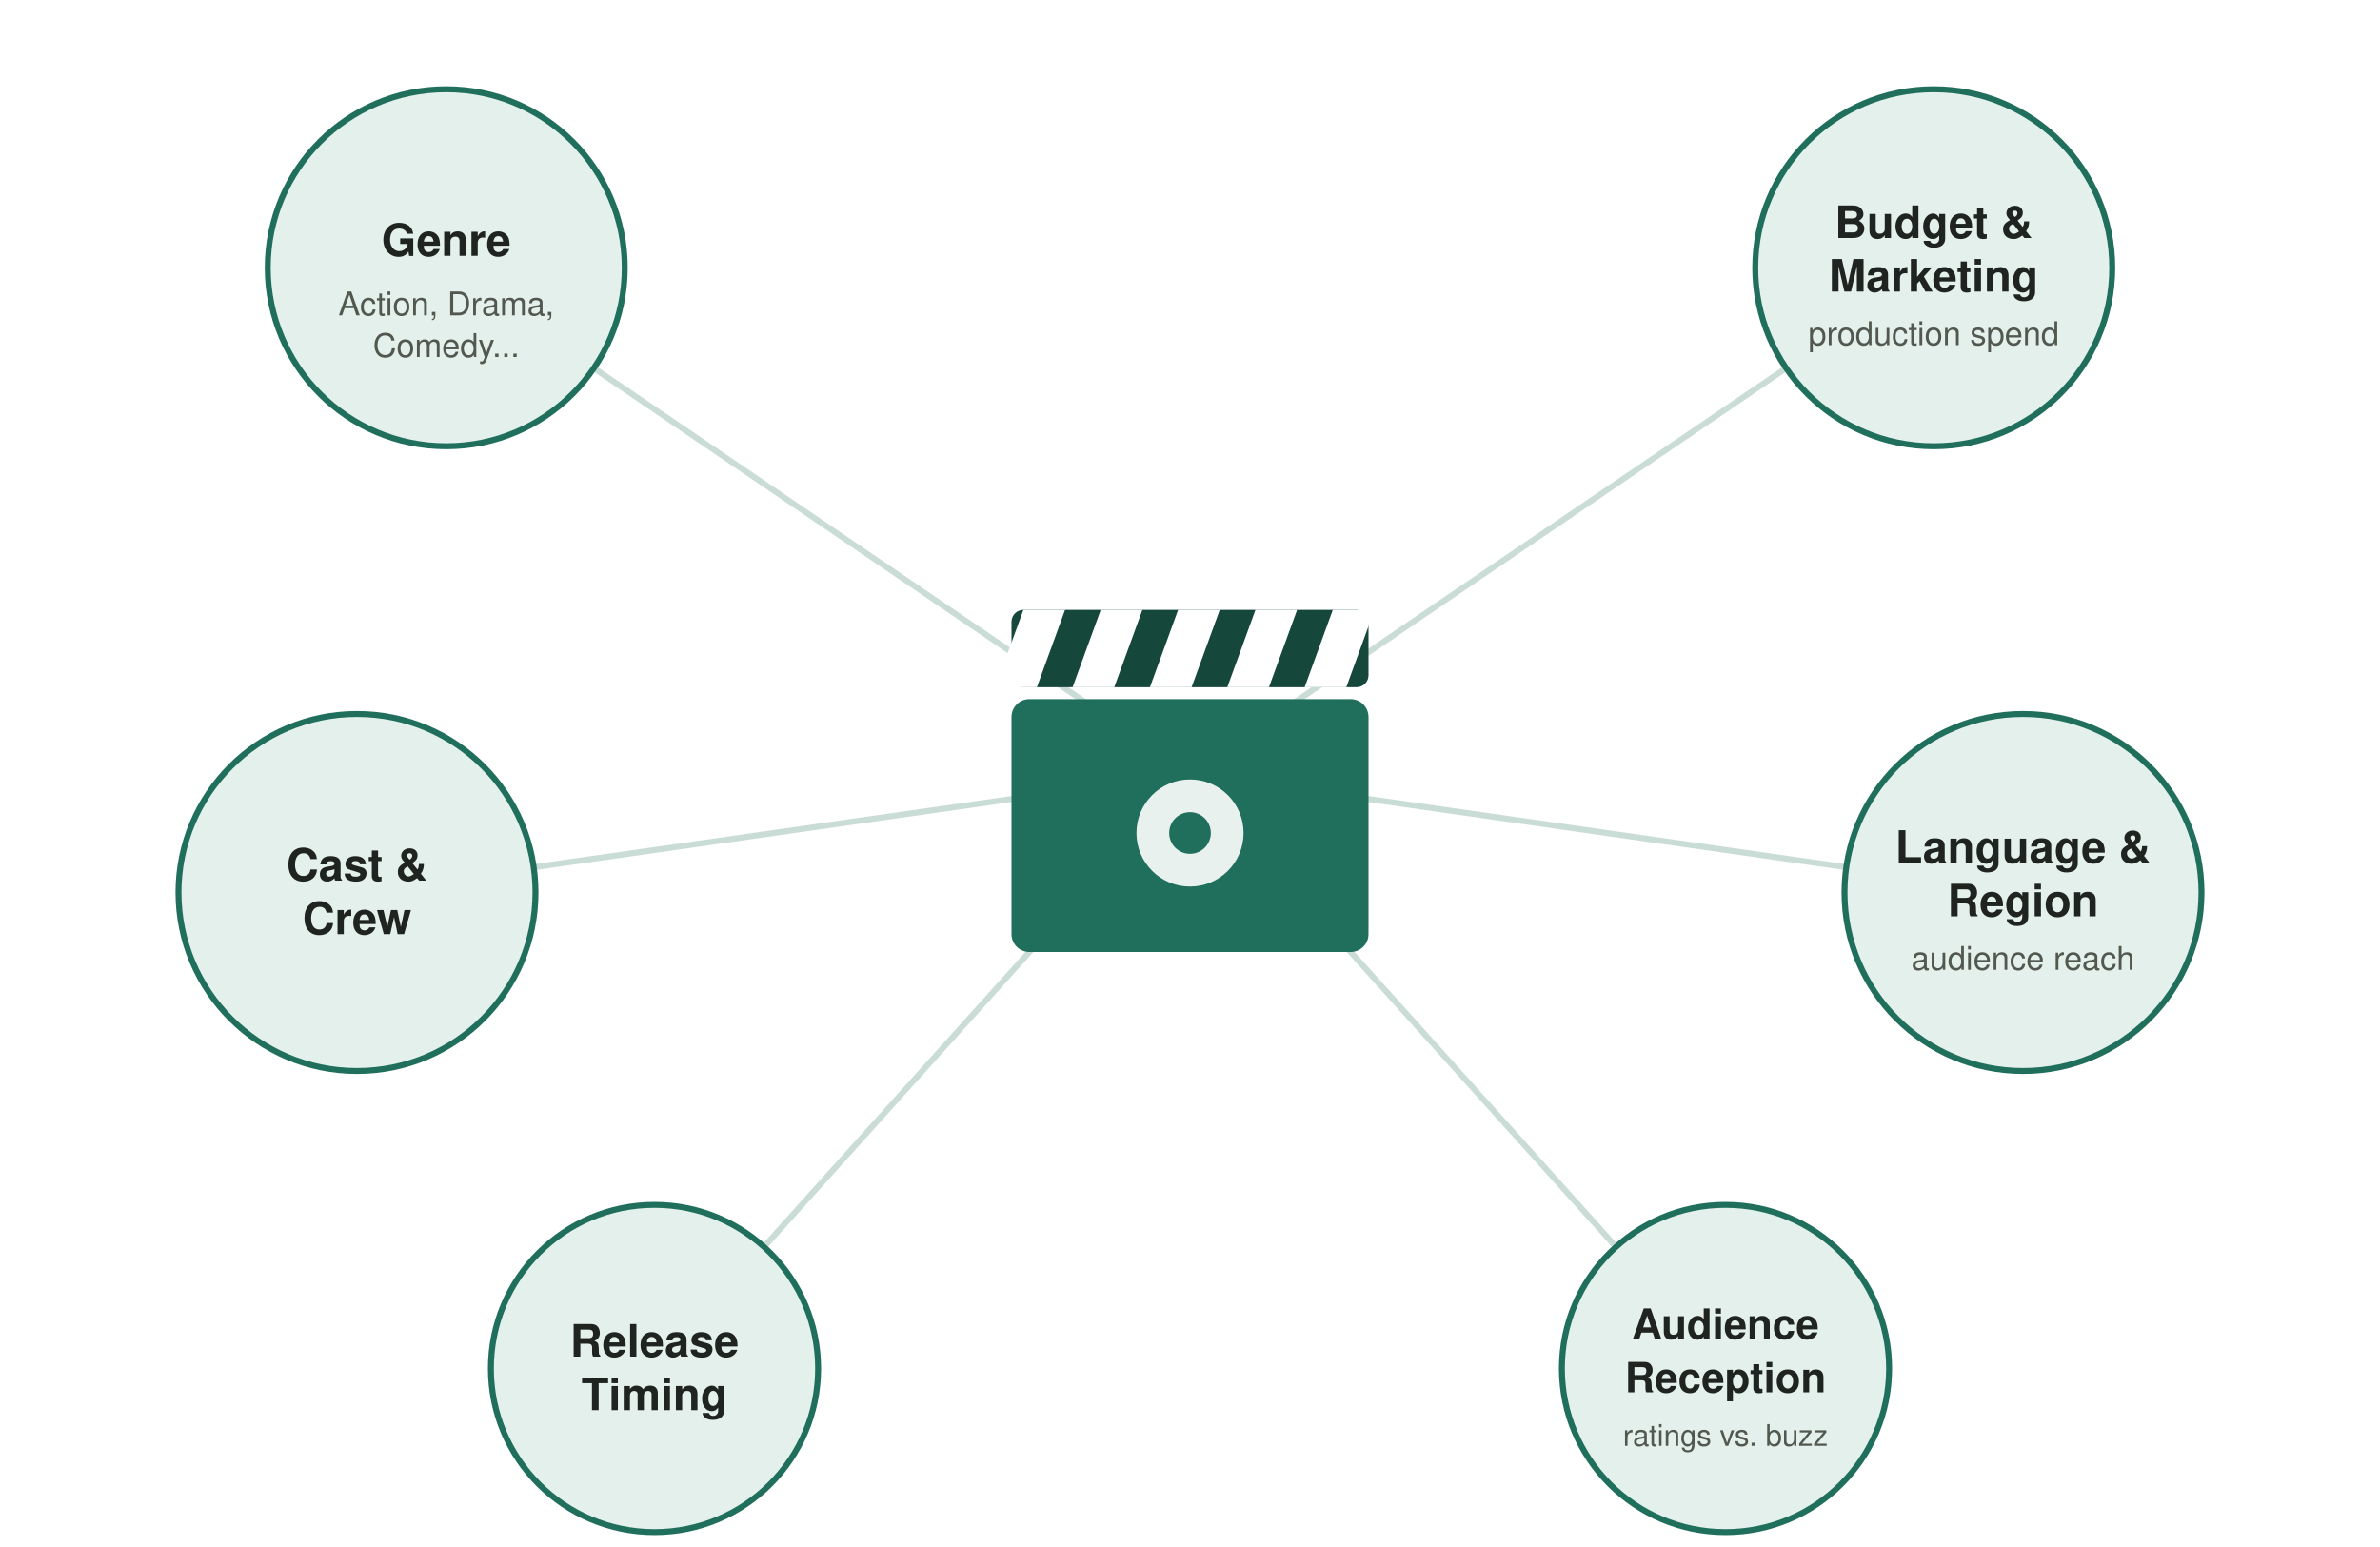
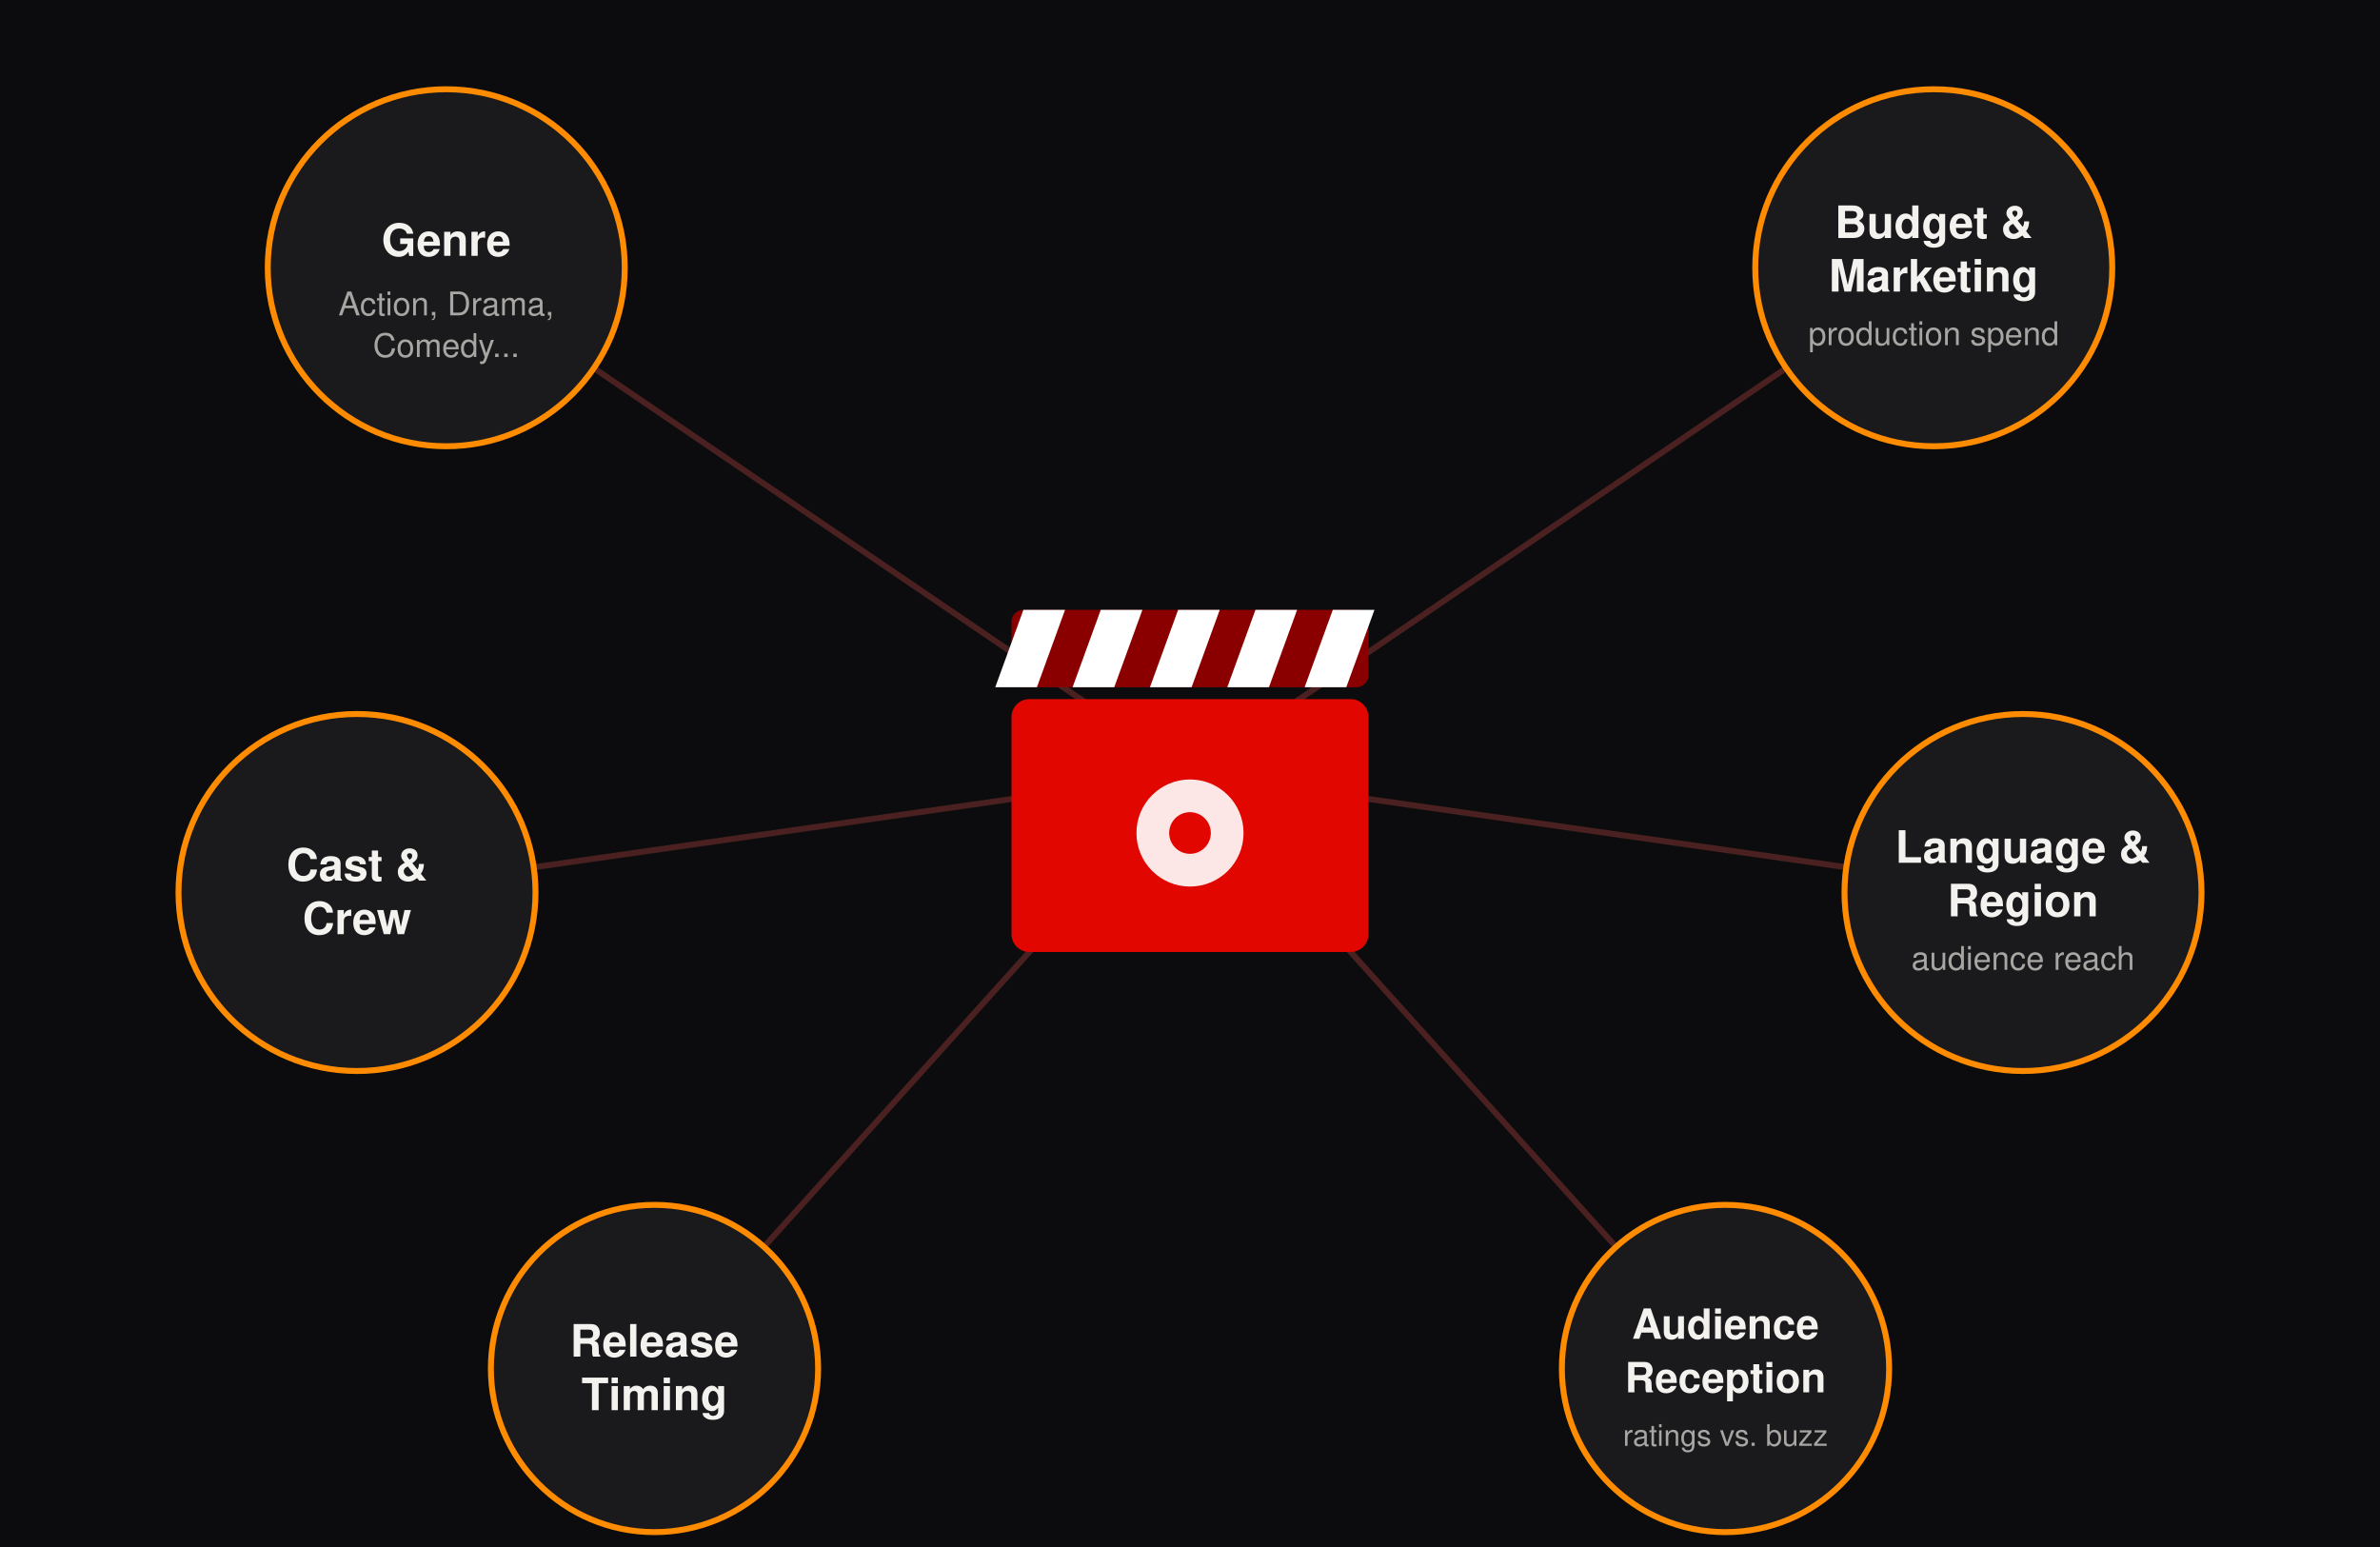
<svg xmlns="http://www.w3.org/2000/svg" viewBox="0 0 800 520" width="800" height="520">
-   <rect width="800" height="520" fill="#ffffff" />
-   <g stroke="#c9dcd5" stroke-width="2">
+   <rect width="800" height="520" fill="#0c0c0e" />
+   <g stroke="#4a2020" stroke-width="2">
    <line x1="400" y1="260" x2="150" y2="90" />
    <line x1="400" y1="260" x2="650" y2="90" />
    <line x1="400" y1="260" x2="120" y2="300" />
    <line x1="400" y1="260" x2="680" y2="300" />
    <line x1="400" y1="260" x2="220" y2="460" />
    <line x1="400" y1="260" x2="580" y2="460" />
  </g>
  <g transform="translate(340,205)">
-     <rect x="0" y="30" width="120" height="85" rx="6" fill="#1f6f5c" />
-     <rect x="0" y="0" width="120" height="26" rx="4" fill="#16473b" />
+     <rect x="0" y="30" width="120" height="85" rx="6" fill="#e10600" />
+     <rect x="0" y="0" width="120" height="26" rx="4" fill="#8a0000" />
    <g fill="#ffffff">
      <rect x="4" y="0" width="14" height="26" transform="skewX(-20)" />
      <rect x="30" y="0" width="14" height="26" transform="skewX(-20)" />
      <rect x="56" y="0" width="14" height="26" transform="skewX(-20)" />
      <rect x="82" y="0" width="14" height="26" transform="skewX(-20)" />
      <rect x="108" y="0" width="14" height="26" transform="skewX(-20)" />
    </g>
    <circle cx="60" cy="75" r="18" fill="#ffffff" opacity="0.9" />
-     <circle cx="60" cy="75" r="7" fill="#1f6f5c" />
+     <circle cx="60" cy="75" r="7" fill="#e10600" />
  </g>
  <g font-family="Helvetica, Arial, sans-serif" text-anchor="middle">
    <g transform="translate(150,90)">
-       <circle r="60" fill="#e4f0ec" stroke="#1f6f5c" stroke-width="2" />
-       <text y="-4" font-size="15" font-weight="700" fill="#1f2421">Genre</text>
-       <text y="16" font-size="11" fill="#52584f">Action, Drama,</text>
-       <text y="30" font-size="11" fill="#52584f">Comedy...</text>
+       <circle r="60" fill="#1a1a1d" stroke="#ff8c00" stroke-width="2" />
+       <text y="-4" font-size="15" font-weight="700" fill="#f4f2ee">Genre</text>
+       <text y="16" font-size="11" fill="#a8a6a2">Action, Drama,</text>
+       <text y="30" font-size="11" fill="#a8a6a2">Comedy...</text>
    </g>
    <g transform="translate(650,90)">
-       <circle r="60" fill="#e4f0ec" stroke="#1f6f5c" stroke-width="2" />
-       <text y="-10" font-size="15" font-weight="700" fill="#1f2421">Budget &amp;</text>
-       <text y="8" font-size="15" font-weight="700" fill="#1f2421">Marketing</text>
-       <text y="26" font-size="11" fill="#52584f">production spend</text>
+       <circle r="60" fill="#1a1a1d" stroke="#ff8c00" stroke-width="2" />
+       <text y="-10" font-size="15" font-weight="700" fill="#f4f2ee">Budget &amp;</text>
+       <text y="8" font-size="15" font-weight="700" fill="#f4f2ee">Marketing</text>
+       <text y="26" font-size="11" fill="#a8a6a2">production spend</text>
    </g>
    <g transform="translate(120,300)">
-       <circle r="60" fill="#e4f0ec" stroke="#1f6f5c" stroke-width="2" />
-       <text y="-4" font-size="15" font-weight="700" fill="#1f2421">Cast &amp;</text>
-       <text y="14" font-size="15" font-weight="700" fill="#1f2421">Crew</text>
+       <circle r="60" fill="#1a1a1d" stroke="#ff8c00" stroke-width="2" />
+       <text y="-4" font-size="15" font-weight="700" fill="#f4f2ee">Cast &amp;</text>
+       <text y="14" font-size="15" font-weight="700" fill="#f4f2ee">Crew</text>
    </g>
    <g transform="translate(680,300)">
-       <circle r="60" fill="#e4f0ec" stroke="#1f6f5c" stroke-width="2" />
-       <text y="-10" font-size="15" font-weight="700" fill="#1f2421">Language &amp;</text>
-       <text y="8" font-size="15" font-weight="700" fill="#1f2421">Region</text>
-       <text y="26" font-size="11" fill="#52584f">audience reach</text>
+       <circle r="60" fill="#1a1a1d" stroke="#ff8c00" stroke-width="2" />
+       <text y="-10" font-size="15" font-weight="700" fill="#f4f2ee">Language &amp;</text>
+       <text y="8" font-size="15" font-weight="700" fill="#f4f2ee">Region</text>
+       <text y="26" font-size="11" fill="#a8a6a2">audience reach</text>
    </g>
    <g transform="translate(220,460)">
-       <circle r="55" fill="#e4f0ec" stroke="#1f6f5c" stroke-width="2" />
-       <text y="-4" font-size="15" font-weight="700" fill="#1f2421">Release</text>
-       <text y="14" font-size="15" font-weight="700" fill="#1f2421">Timing</text>
+       <circle r="55" fill="#1a1a1d" stroke="#ff8c00" stroke-width="2" />
+       <text y="-4" font-size="15" font-weight="700" fill="#f4f2ee">Release</text>
+       <text y="14" font-size="15" font-weight="700" fill="#f4f2ee">Timing</text>
    </g>
    <g transform="translate(580,460)">
-       <circle r="55" fill="#e4f0ec" stroke="#1f6f5c" stroke-width="2" />
-       <text y="-10" font-size="14" font-weight="700" fill="#1f2421">Audience</text>
-       <text y="8" font-size="14" font-weight="700" fill="#1f2421">Reception</text>
-       <text y="26" font-size="10" fill="#52584f">ratings vs. buzz</text>
+       <circle r="55" fill="#1a1a1d" stroke="#ff8c00" stroke-width="2" />
+       <text y="-10" font-size="14" font-weight="700" fill="#f4f2ee">Audience</text>
+       <text y="8" font-size="14" font-weight="700" fill="#f4f2ee">Reception</text>
+       <text y="26" font-size="10" fill="#a8a6a2">ratings vs. buzz</text>
    </g>
  </g>
</svg>
